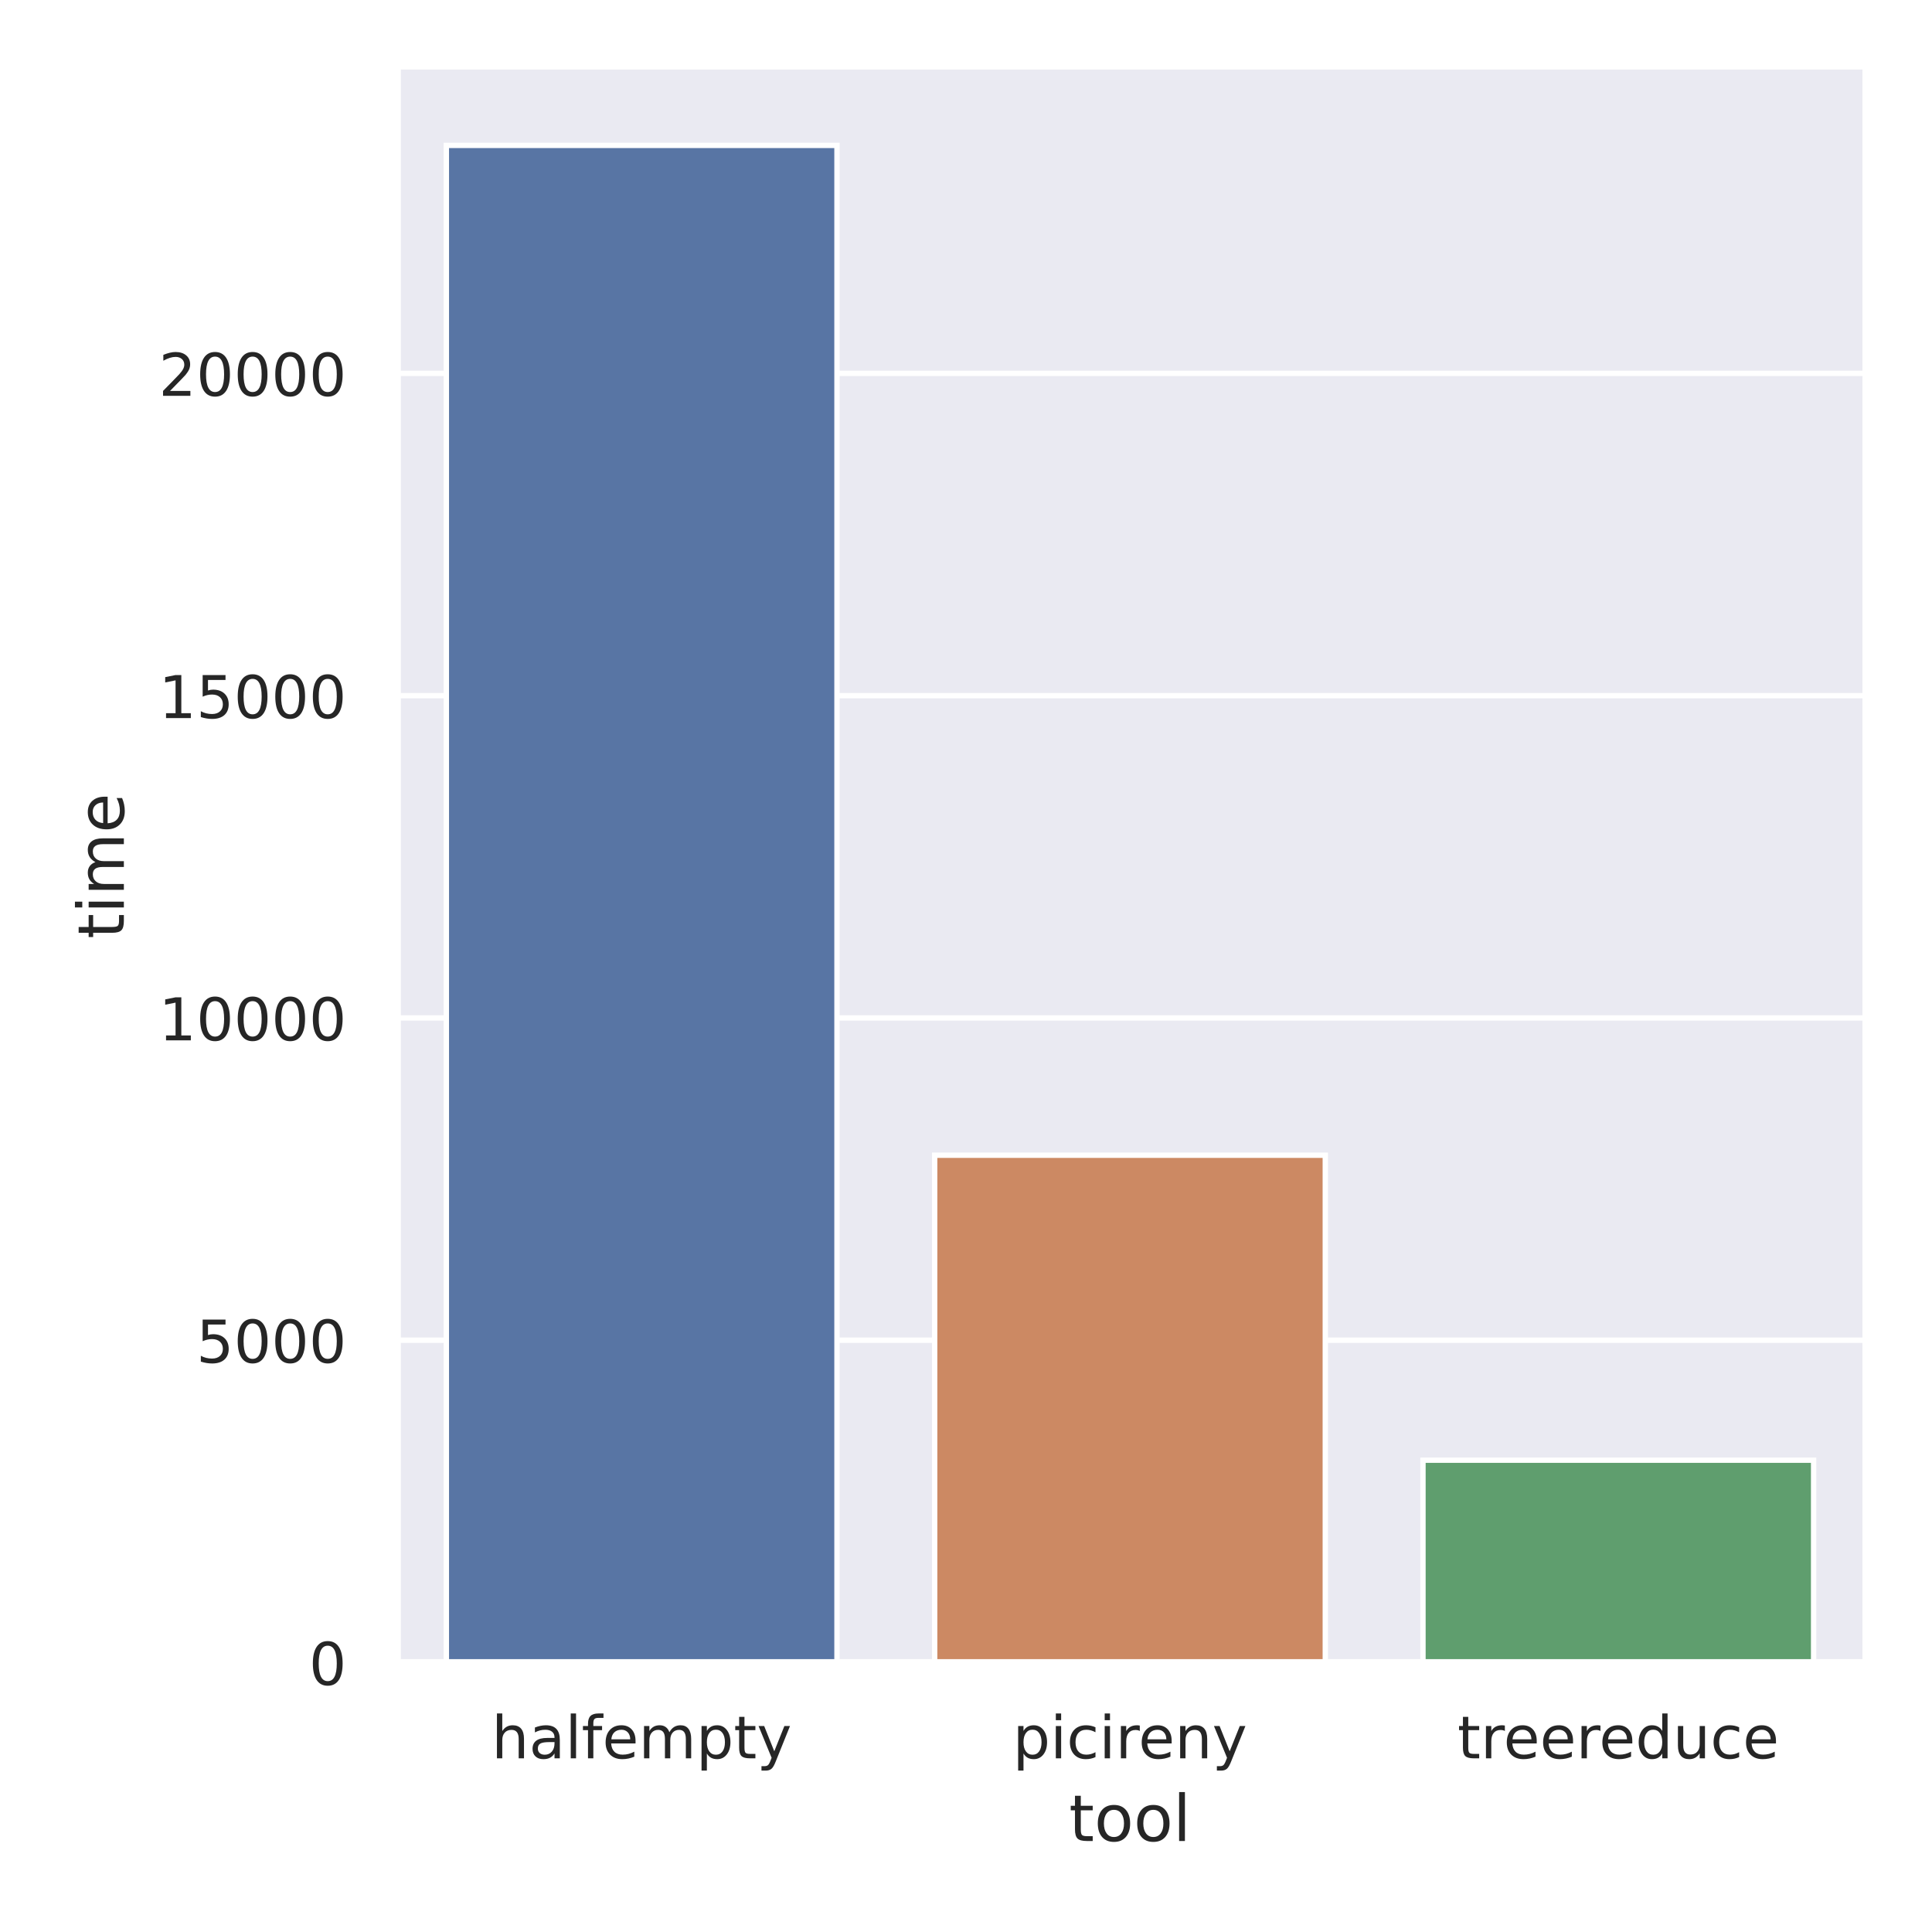
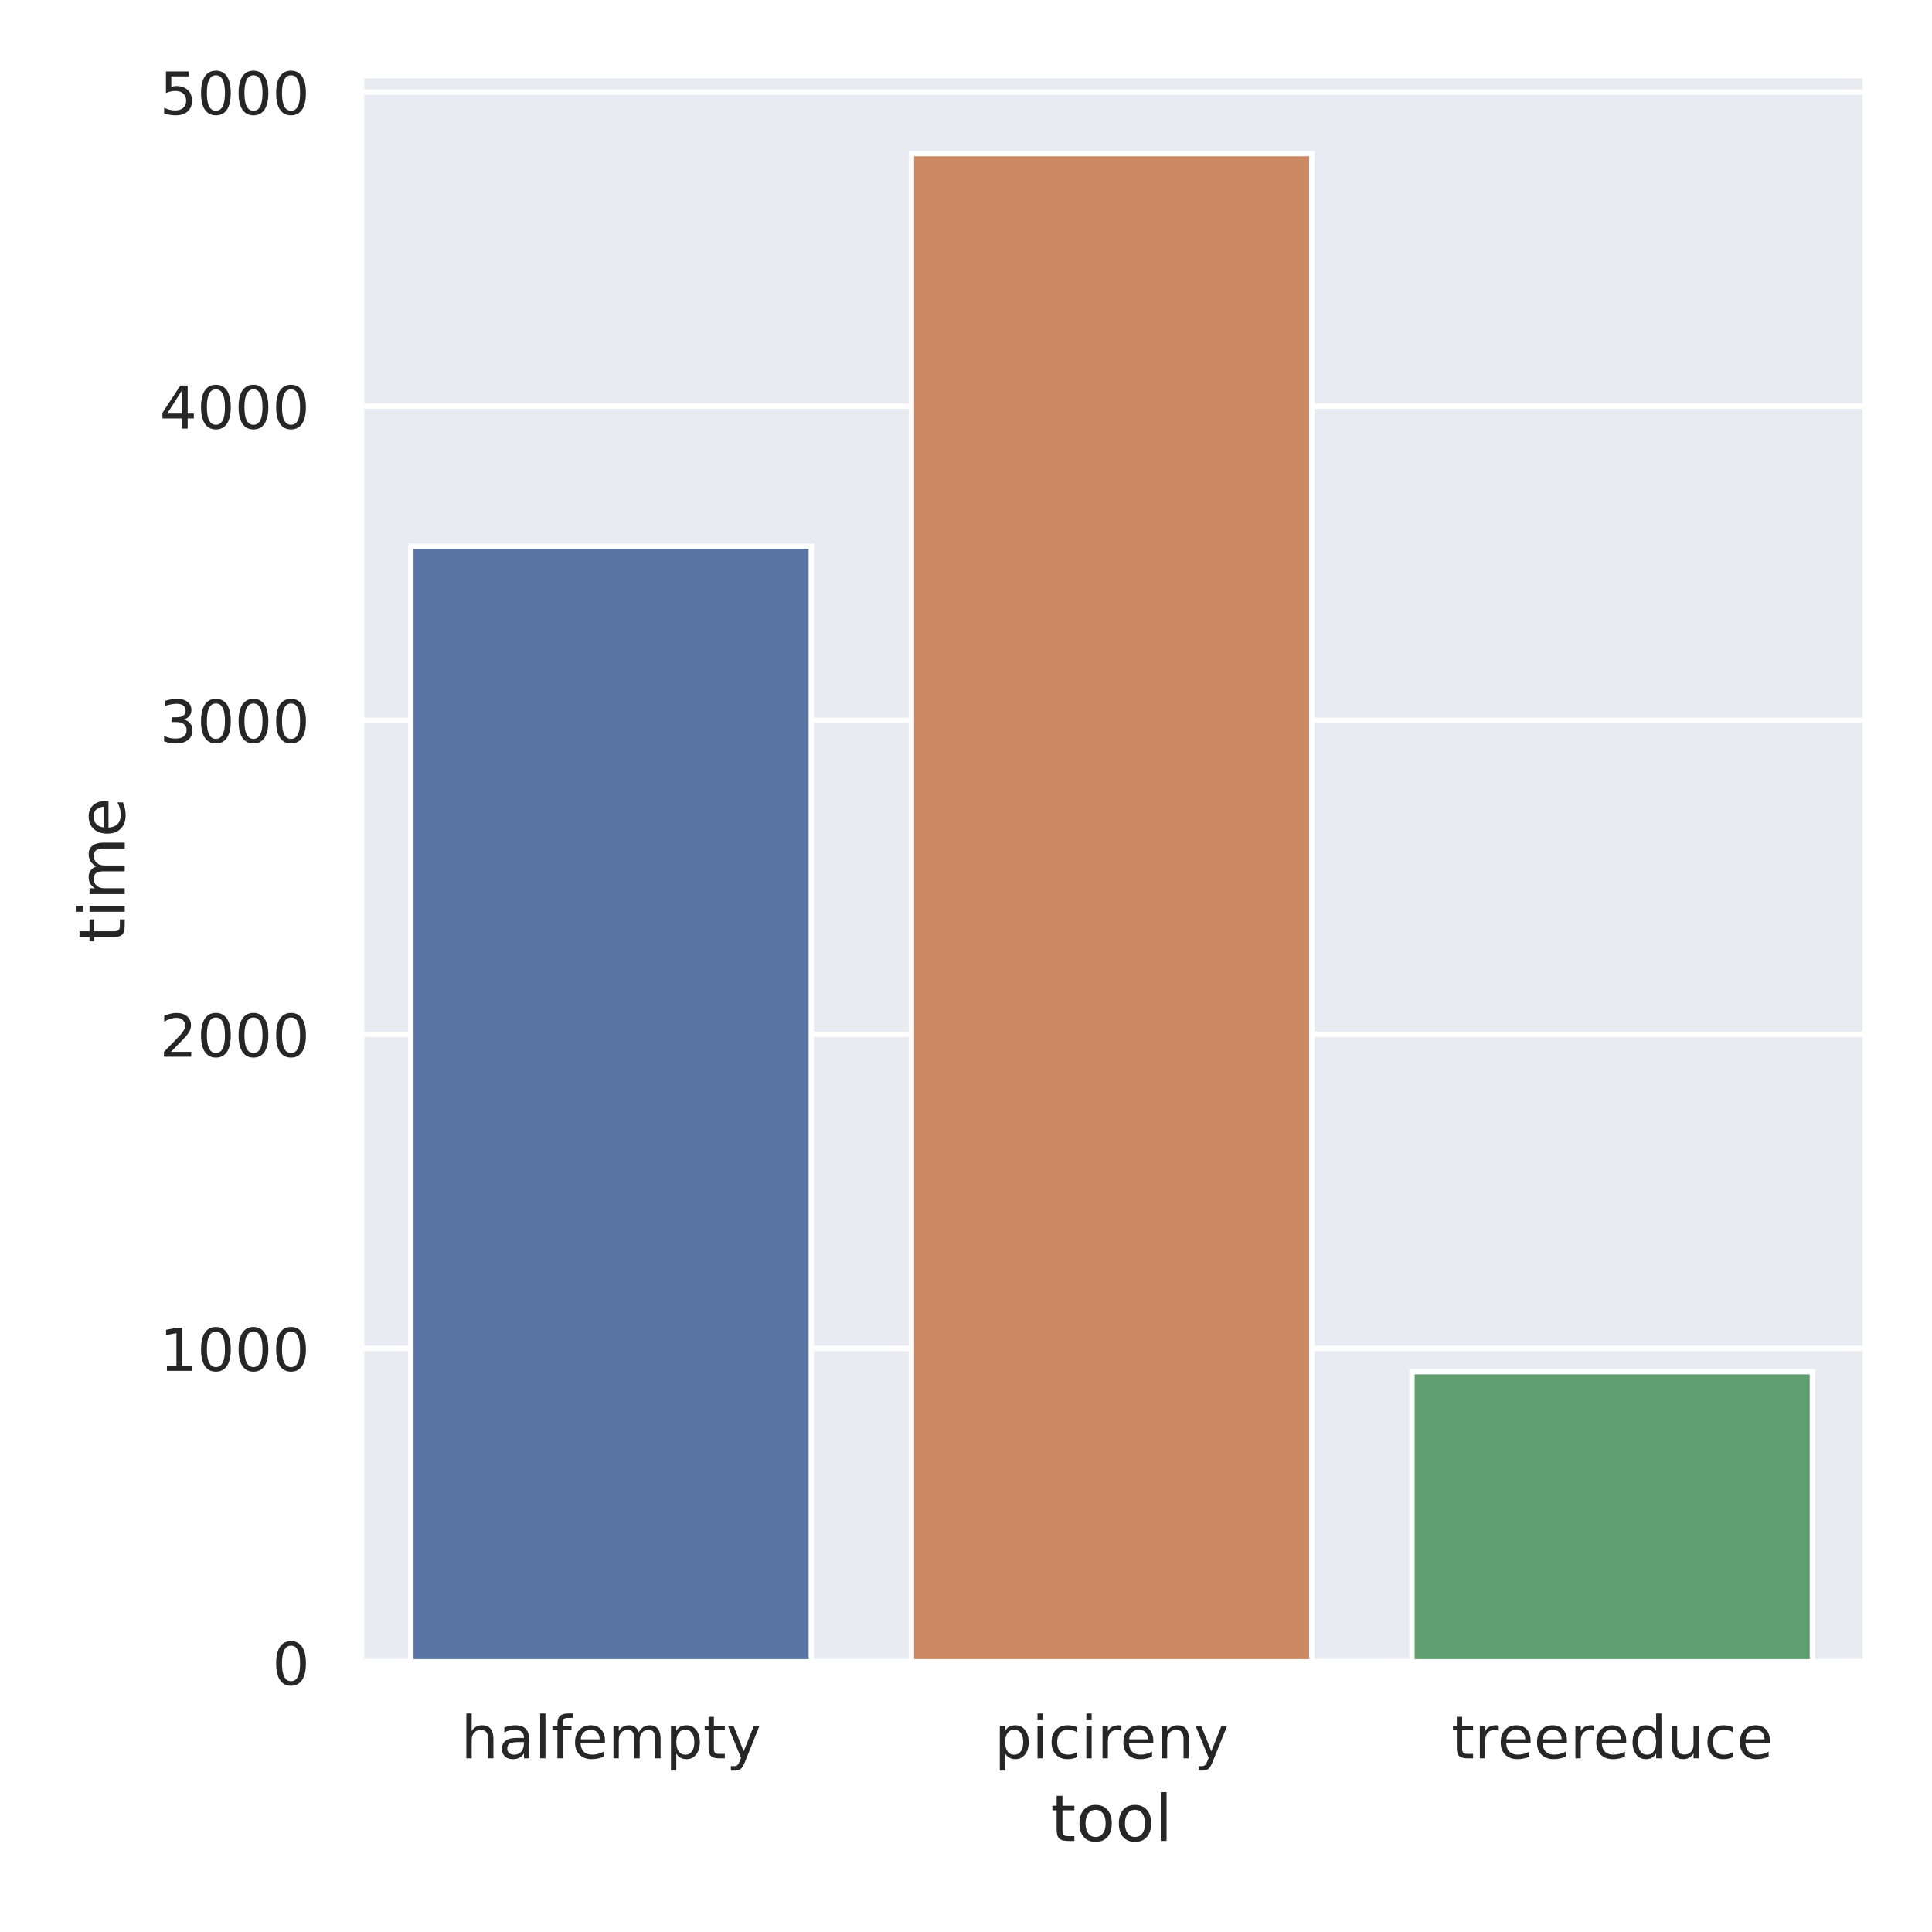
<svg xmlns="http://www.w3.org/2000/svg" xmlns:xlink="http://www.w3.org/1999/xlink" width="360pt" height="360pt" viewBox="0 0 360 360" version="1.1">
  <defs>
    <style type="text/css">*{stroke-linejoin: round; stroke-linecap: butt}</style>
  </defs>
  <g id="figure_1">
    <g id="patch_1">
      <path d="M 0 360  L 360 360  L 360 0  L 0 0  z " style="fill: #ffffff" />
    </g>
    <g id="axes_1">
      <g id="patch_2">
-         <path d="M 74.07 309.78  L 347.04 309.78  L 347.04 12.96  L 74.07 12.96  z " style="fill: #eaeaf2" />
+         <path d="M 67.23 309.78  L 347.04 309.78  L 347.04 14.568  L 67.23 14.568  z " style="fill: #eaeaf2" />
      </g>
      <g id="matplotlib.axis_1">
        <g id="xtick_1">
          <g id="text_1">
-             <g style="fill: #262626" transform="translate(91.60008 327.6383) scale(0.11 -0.11)">
+             <g style="fill: #262626" transform="translate(85.90008 327.6383) scale(0.11 -0.11)">
              <defs>
                <path id="DejaVuSans-68" d="M 3513 2113  L 3513 0  L 2938 0  L 2938 2094  Q 2938 2591 2744 2837  Q 2550 3084 2163 3084  Q 1697 3084 1428 2787  Q 1159 2491 1159 1978  L 1159 0  L 581 0  L 581 4863  L 1159 4863  L 1159 2956  Q 1366 3272 1645 3428  Q 1925 3584 2291 3584  Q 2894 3584 3203 3211  Q 3513 2838 3513 2113  z " transform="scale(0.015625)" />
                <path id="DejaVuSans-61" d="M 2194 1759  Q 1497 1759 1228 1600  Q 959 1441 959 1056  Q 959 750 1161 570  Q 1363 391 1709 391  Q 2188 391 2477 730  Q 2766 1069 2766 1631  L 2766 1759  L 2194 1759  z M 3341 1997  L 3341 0  L 2766 0  L 2766 531  Q 2569 213 2275 61  Q 1981 -91 1556 -91  Q 1019 -91 701 211  Q 384 513 384 1019  Q 384 1609 779 1909  Q 1175 2209 1959 2209  L 2766 2209  L 2766 2266  Q 2766 2663 2505 2880  Q 2244 3097 1772 3097  Q 1472 3097 1187 3025  Q 903 2953 641 2809  L 641 3341  Q 956 3463 1253 3523  Q 1550 3584 1831 3584  Q 2591 3584 2966 3190  Q 3341 2797 3341 1997  z " transform="scale(0.015625)" />
                <path id="DejaVuSans-6c" d="M 603 4863  L 1178 4863  L 1178 0  L 603 0  L 603 4863  z " transform="scale(0.015625)" />
                <path id="DejaVuSans-66" d="M 2375 4863  L 2375 4384  L 1825 4384  Q 1516 4384 1395 4259  Q 1275 4134 1275 3809  L 1275 3500  L 2222 3500  L 2222 3053  L 1275 3053  L 1275 0  L 697 0  L 697 3053  L 147 3053  L 147 3500  L 697 3500  L 697 3744  Q 697 4328 969 4595  Q 1241 4863 1831 4863  L 2375 4863  z " transform="scale(0.015625)" />
                <path id="DejaVuSans-65" d="M 3597 1894  L 3597 1613  L 953 1613  Q 991 1019 1311 708  Q 1631 397 2203 397  Q 2534 397 2845 478  Q 3156 559 3463 722  L 3463 178  Q 3153 47 2828 -22  Q 2503 -91 2169 -91  Q 1331 -91 842 396  Q 353 884 353 1716  Q 353 2575 817 3079  Q 1281 3584 2069 3584  Q 2775 3584 3186 3129  Q 3597 2675 3597 1894  z M 3022 2063  Q 3016 2534 2758 2815  Q 2500 3097 2075 3097  Q 1594 3097 1305 2825  Q 1016 2553 972 2059  L 3022 2063  z " transform="scale(0.015625)" />
                <path id="DejaVuSans-6d" d="M 3328 2828  Q 3544 3216 3844 3400  Q 4144 3584 4550 3584  Q 5097 3584 5394 3201  Q 5691 2819 5691 2113  L 5691 0  L 5113 0  L 5113 2094  Q 5113 2597 4934 2840  Q 4756 3084 4391 3084  Q 3944 3084 3684 2787  Q 3425 2491 3425 1978  L 3425 0  L 2847 0  L 2847 2094  Q 2847 2600 2669 2842  Q 2491 3084 2119 3084  Q 1678 3084 1418 2786  Q 1159 2488 1159 1978  L 1159 0  L 581 0  L 581 3500  L 1159 3500  L 1159 2956  Q 1356 3278 1631 3431  Q 1906 3584 2284 3584  Q 2666 3584 2933 3390  Q 3200 3197 3328 2828  z " transform="scale(0.015625)" />
                <path id="DejaVuSans-70" d="M 1159 525  L 1159 -1331  L 581 -1331  L 581 3500  L 1159 3500  L 1159 2969  Q 1341 3281 1617 3432  Q 1894 3584 2278 3584  Q 2916 3584 3314 3078  Q 3713 2572 3713 1747  Q 3713 922 3314 415  Q 2916 -91 2278 -91  Q 1894 -91 1617 61  Q 1341 213 1159 525  z M 3116 1747  Q 3116 2381 2855 2742  Q 2594 3103 2138 3103  Q 1681 3103 1420 2742  Q 1159 2381 1159 1747  Q 1159 1113 1420 752  Q 1681 391 2138 391  Q 2594 391 2855 752  Q 3116 1113 3116 1747  z " transform="scale(0.015625)" />
                <path id="DejaVuSans-74" d="M 1172 4494  L 1172 3500  L 2356 3500  L 2356 3053  L 1172 3053  L 1172 1153  Q 1172 725 1289 603  Q 1406 481 1766 481  L 2356 481  L 2356 0  L 1766 0  Q 1100 0 847 248  Q 594 497 594 1153  L 594 3053  L 172 3053  L 172 3500  L 594 3500  L 594 4494  L 1172 4494  z " transform="scale(0.015625)" />
                <path id="DejaVuSans-79" d="M 2059 -325  Q 1816 -950 1584 -1140  Q 1353 -1331 966 -1331  L 506 -1331  L 506 -850  L 844 -850  Q 1081 -850 1212 -737  Q 1344 -625 1503 -206  L 1606 56  L 191 3500  L 800 3500  L 1894 763  L 2988 3500  L 3597 3500  L 2059 -325  z " transform="scale(0.015625)" />
              </defs>
              <use xlink:href="#DejaVuSans-68" />
              <use xlink:href="#DejaVuSans-61" x="63.379" />
              <use xlink:href="#DejaVuSans-6c" x="124.658" />
              <use xlink:href="#DejaVuSans-66" x="152.441" />
              <use xlink:href="#DejaVuSans-65" x="187.646" />
              <use xlink:href="#DejaVuSans-6d" x="249.17" />
              <use xlink:href="#DejaVuSans-70" x="346.582" />
              <use xlink:href="#DejaVuSans-74" x="410.059" />
              <use xlink:href="#DejaVuSans-79" x="449.268" />
            </g>
          </g>
        </g>
        <g id="xtick_2">
          <g id="text_2">
-             <g style="fill: #262626" transform="translate(188.7209 327.6383) scale(0.11 -0.11)">
+             <g style="fill: #262626" transform="translate(185.3009 327.6383) scale(0.11 -0.11)">
              <defs>
                <path id="DejaVuSans-69" d="M 603 3500  L 1178 3500  L 1178 0  L 603 0  L 603 3500  z M 603 4863  L 1178 4863  L 1178 4134  L 603 4134  L 603 4863  z " transform="scale(0.015625)" />
                <path id="DejaVuSans-63" d="M 3122 3366  L 3122 2828  Q 2878 2963 2633 3030  Q 2388 3097 2138 3097  Q 1578 3097 1268 2742  Q 959 2388 959 1747  Q 959 1106 1268 751  Q 1578 397 2138 397  Q 2388 397 2633 464  Q 2878 531 3122 666  L 3122 134  Q 2881 22 2623 -34  Q 2366 -91 2075 -91  Q 1284 -91 818 406  Q 353 903 353 1747  Q 353 2603 823 3093  Q 1294 3584 2113 3584  Q 2378 3584 2631 3529  Q 2884 3475 3122 3366  z " transform="scale(0.015625)" />
                <path id="DejaVuSans-72" d="M 2631 2963  Q 2534 3019 2420 3045  Q 2306 3072 2169 3072  Q 1681 3072 1420 2755  Q 1159 2438 1159 1844  L 1159 0  L 581 0  L 581 3500  L 1159 3500  L 1159 2956  Q 1341 3275 1631 3429  Q 1922 3584 2338 3584  Q 2397 3584 2469 3576  Q 2541 3569 2628 3553  L 2631 2963  z " transform="scale(0.015625)" />
                <path id="DejaVuSans-6e" d="M 3513 2113  L 3513 0  L 2938 0  L 2938 2094  Q 2938 2591 2744 2837  Q 2550 3084 2163 3084  Q 1697 3084 1428 2787  Q 1159 2491 1159 1978  L 1159 0  L 581 0  L 581 3500  L 1159 3500  L 1159 2956  Q 1366 3272 1645 3428  Q 1925 3584 2291 3584  Q 2894 3584 3203 3211  Q 3513 2838 3513 2113  z " transform="scale(0.015625)" />
              </defs>
              <use xlink:href="#DejaVuSans-70" />
              <use xlink:href="#DejaVuSans-69" x="63.477" />
              <use xlink:href="#DejaVuSans-63" x="91.26" />
              <use xlink:href="#DejaVuSans-69" x="146.24" />
              <use xlink:href="#DejaVuSans-72" x="174.023" />
              <use xlink:href="#DejaVuSans-65" x="212.887" />
              <use xlink:href="#DejaVuSans-6e" x="274.41" />
              <use xlink:href="#DejaVuSans-79" x="337.789" />
            </g>
          </g>
        </g>
        <g id="xtick_3">
          <g id="text_3">
-             <g style="fill: #262626" transform="translate(271.576 327.6383) scale(0.11 -0.11)">
+             <g style="fill: #262626" transform="translate(270.436 327.6383) scale(0.11 -0.11)">
              <defs>
                <path id="DejaVuSans-64" d="M 2906 2969  L 2906 4863  L 3481 4863  L 3481 0  L 2906 0  L 2906 525  Q 2725 213 2448 61  Q 2172 -91 1784 -91  Q 1150 -91 751 415  Q 353 922 353 1747  Q 353 2572 751 3078  Q 1150 3584 1784 3584  Q 2172 3584 2448 3432  Q 2725 3281 2906 2969  z M 947 1747  Q 947 1113 1208 752  Q 1469 391 1925 391  Q 2381 391 2643 752  Q 2906 1113 2906 1747  Q 2906 2381 2643 2742  Q 2381 3103 1925 3103  Q 1469 3103 1208 2742  Q 947 2381 947 1747  z " transform="scale(0.015625)" />
                <path id="DejaVuSans-75" d="M 544 1381  L 544 3500  L 1119 3500  L 1119 1403  Q 1119 906 1312 657  Q 1506 409 1894 409  Q 2359 409 2629 706  Q 2900 1003 2900 1516  L 2900 3500  L 3475 3500  L 3475 0  L 2900 0  L 2900 538  Q 2691 219 2414 64  Q 2138 -91 1772 -91  Q 1169 -91 856 284  Q 544 659 544 1381  z M 1991 3584  L 1991 3584  z " transform="scale(0.015625)" />
              </defs>
              <use xlink:href="#DejaVuSans-74" />
              <use xlink:href="#DejaVuSans-72" x="39.209" />
              <use xlink:href="#DejaVuSans-65" x="78.072" />
              <use xlink:href="#DejaVuSans-65" x="139.596" />
              <use xlink:href="#DejaVuSans-72" x="201.119" />
              <use xlink:href="#DejaVuSans-65" x="239.982" />
              <use xlink:href="#DejaVuSans-64" x="301.506" />
              <use xlink:href="#DejaVuSans-75" x="364.982" />
              <use xlink:href="#DejaVuSans-63" x="428.361" />
              <use xlink:href="#DejaVuSans-65" x="483.342" />
            </g>
          </g>
        </g>
        <g id="text_4">
-           <g style="fill: #262626" transform="translate(199.1934 343.0441) scale(0.12 -0.12)">
+           <g style="fill: #262626" transform="translate(195.7734 343.0441) scale(0.12 -0.12)">
            <defs>
              <path id="DejaVuSans-6f" d="M 1959 3097  Q 1497 3097 1228 2736  Q 959 2375 959 1747  Q 959 1119 1226 758  Q 1494 397 1959 397  Q 2419 397 2687 759  Q 2956 1122 2956 1747  Q 2956 2369 2687 2733  Q 2419 3097 1959 3097  z M 1959 3584  Q 2709 3584 3137 3096  Q 3566 2609 3566 1747  Q 3566 888 3137 398  Q 2709 -91 1959 -91  Q 1206 -91 779 398  Q 353 888 353 1747  Q 353 2609 779 3096  Q 1206 3584 1959 3584  z " transform="scale(0.015625)" />
            </defs>
            <use xlink:href="#DejaVuSans-74" />
            <use xlink:href="#DejaVuSans-6f" x="39.209" />
            <use xlink:href="#DejaVuSans-6f" x="100.391" />
            <use xlink:href="#DejaVuSans-6c" x="161.572" />
          </g>
        </g>
      </g>
      <g id="matplotlib.axis_2">
        <g id="ytick_1">
          <g id="line2d_1">
-             <path d="M 74.07 309.78  L 347.04 309.78  " clip-path="url(#p1c2230faef)" style="fill: none; stroke: #ffffff; stroke-linecap: round" />
+             <path d="M 67.23 309.78  L 347.04 309.78  " clip-path="url(#p1f9ef9c18c)" style="fill: none; stroke: #ffffff; stroke-linecap: round" />
          </g>
          <g id="text_5">
-             <g style="fill: #262626" transform="translate(57.57125 313.9591) scale(0.11 -0.11)">
+             <g style="fill: #262626" transform="translate(50.73125 313.9591) scale(0.11 -0.11)">
              <defs>
                <path id="DejaVuSans-30" d="M 2034 4250  Q 1547 4250 1301 3770  Q 1056 3291 1056 2328  Q 1056 1369 1301 889  Q 1547 409 2034 409  Q 2525 409 2770 889  Q 3016 1369 3016 2328  Q 3016 3291 2770 3770  Q 2525 4250 2034 4250  z M 2034 4750  Q 2819 4750 3233 4129  Q 3647 3509 3647 2328  Q 3647 1150 3233 529  Q 2819 -91 2034 -91  Q 1250 -91 836 529  Q 422 1150 422 2328  Q 422 3509 836 4129  Q 1250 4750 2034 4750  z " transform="scale(0.015625)" />
              </defs>
              <use xlink:href="#DejaVuSans-30" />
            </g>
          </g>
        </g>
        <g id="ytick_2">
          <g id="line2d_2">
-             <path d="M 74.07 249.729  L 347.04 249.729  " clip-path="url(#p1c2230faef)" style="fill: none; stroke: #ffffff; stroke-linecap: round" />
+             <path d="M 67.23 251.255  L 347.04 251.255  " clip-path="url(#p1f9ef9c18c)" style="fill: none; stroke: #ffffff; stroke-linecap: round" />
          </g>
          <g id="text_6">
-             <g style="fill: #262626" transform="translate(36.575 253.9078) scale(0.11 -0.11)">
-               <defs>
-                 <path id="DejaVuSans-35" d="M 691 4666  L 3169 4666  L 3169 4134  L 1269 4134  L 1269 2991  Q 1406 3038 1543 3061  Q 1681 3084 1819 3084  Q 2600 3084 3056 2656  Q 3513 2228 3513 1497  Q 3513 744 3044 326  Q 2575 -91 1722 -91  Q 1428 -91 1123 -41  Q 819 9 494 109  L 494 744  Q 775 591 1075 516  Q 1375 441 1709 441  Q 2250 441 2565 725  Q 2881 1009 2881 1497  Q 2881 1984 2565 2268  Q 2250 2553 1709 2553  Q 1456 2553 1204 2497  Q 953 2441 691 2322  L 691 4666  z " transform="scale(0.015625)" />
-               </defs>
-               <use xlink:href="#DejaVuSans-35" />
+             <g style="fill: #262626" transform="translate(29.735 255.4342) scale(0.11 -0.11)">
+               <defs>
+                 <path id="DejaVuSans-31" d="M 794 531  L 1825 531  L 1825 4091  L 703 3866  L 703 4441  L 1819 4666  L 2450 4666  L 2450 531  L 3481 531  L 3481 0  L 794 0  L 794 531  z " transform="scale(0.015625)" />
+               </defs>
+               <use xlink:href="#DejaVuSans-31" />
              <use xlink:href="#DejaVuSans-30" x="63.623" />
              <use xlink:href="#DejaVuSans-30" x="127.246" />
              <use xlink:href="#DejaVuSans-30" x="190.869" />
            </g>
          </g>
        </g>
        <g id="ytick_3">
          <g id="line2d_3">
-             <path d="M 74.07 189.677  L 347.04 189.677  " clip-path="url(#p1c2230faef)" style="fill: none; stroke: #ffffff; stroke-linecap: round" />
+             <path d="M 67.23 192.73  L 347.04 192.73  " clip-path="url(#p1f9ef9c18c)" style="fill: none; stroke: #ffffff; stroke-linecap: round" />
          </g>
          <g id="text_7">
-             <g style="fill: #262626" transform="translate(29.57625 193.8564) scale(0.11 -0.11)">
-               <defs>
-                 <path id="DejaVuSans-31" d="M 794 531  L 1825 531  L 1825 4091  L 703 3866  L 703 4441  L 1819 4666  L 2450 4666  L 2450 531  L 3481 531  L 3481 0  L 794 0  L 794 531  z " transform="scale(0.015625)" />
-               </defs>
-               <use xlink:href="#DejaVuSans-31" />
-               <use xlink:href="#DejaVuSans-30" x="63.623" />
-               <use xlink:href="#DejaVuSans-30" x="127.246" />
-               <use xlink:href="#DejaVuSans-30" x="190.869" />
-               <use xlink:href="#DejaVuSans-30" x="254.492" />
+             <g style="fill: #262626" transform="translate(29.735 196.9092) scale(0.11 -0.11)">
+               <defs>
+                 <path id="DejaVuSans-32" d="M 1228 531  L 3431 531  L 3431 0  L 469 0  L 469 531  Q 828 903 1448 1529  Q 2069 2156 2228 2338  Q 2531 2678 2651 2914  Q 2772 3150 2772 3378  Q 2772 3750 2511 3984  Q 2250 4219 1831 4219  Q 1534 4219 1204 4116  Q 875 4013 500 3803  L 500 4441  Q 881 4594 1212 4672  Q 1544 4750 1819 4750  Q 2544 4750 2975 4387  Q 3406 4025 3406 3419  Q 3406 3131 3298 2873  Q 3191 2616 2906 2266  Q 2828 2175 2409 1742  Q 1991 1309 1228 531  z " transform="scale(0.015625)" />
+               </defs>
+               <use xlink:href="#DejaVuSans-32" />
+               <use xlink:href="#DejaVuSans-30" x="63.623" />
+               <use xlink:href="#DejaVuSans-30" x="127.246" />
+               <use xlink:href="#DejaVuSans-30" x="190.869" />
            </g>
          </g>
        </g>
        <g id="ytick_4">
          <g id="line2d_4">
-             <path d="M 74.07 129.626  L 347.04 129.626  " clip-path="url(#p1c2230faef)" style="fill: none; stroke: #ffffff; stroke-linecap: round" />
+             <path d="M 67.23 134.205  L 347.04 134.205  " clip-path="url(#p1f9ef9c18c)" style="fill: none; stroke: #ffffff; stroke-linecap: round" />
          </g>
          <g id="text_8">
-             <g style="fill: #262626" transform="translate(29.57625 133.8051) scale(0.11 -0.11)">
-               <use xlink:href="#DejaVuSans-31" />
-               <use xlink:href="#DejaVuSans-35" x="63.623" />
-               <use xlink:href="#DejaVuSans-30" x="127.246" />
-               <use xlink:href="#DejaVuSans-30" x="190.869" />
-               <use xlink:href="#DejaVuSans-30" x="254.492" />
+             <g style="fill: #262626" transform="translate(29.735 138.3842) scale(0.11 -0.11)">
+               <defs>
+                 <path id="DejaVuSans-33" d="M 2597 2516  Q 3050 2419 3304 2112  Q 3559 1806 3559 1356  Q 3559 666 3084 287  Q 2609 -91 1734 -91  Q 1441 -91 1130 -33  Q 819 25 488 141  L 488 750  Q 750 597 1062 519  Q 1375 441 1716 441  Q 2309 441 2620 675  Q 2931 909 2931 1356  Q 2931 1769 2642 2001  Q 2353 2234 1838 2234  L 1294 2234  L 1294 2753  L 1863 2753  Q 2328 2753 2575 2939  Q 2822 3125 2822 3475  Q 2822 3834 2567 4026  Q 2313 4219 1838 4219  Q 1578 4219 1281 4162  Q 984 4106 628 3988  L 628 4550  Q 988 4650 1302 4700  Q 1616 4750 1894 4750  Q 2613 4750 3031 4423  Q 3450 4097 3450 3541  Q 3450 3153 3228 2886  Q 3006 2619 2597 2516  z " transform="scale(0.015625)" />
+               </defs>
+               <use xlink:href="#DejaVuSans-33" />
+               <use xlink:href="#DejaVuSans-30" x="63.623" />
+               <use xlink:href="#DejaVuSans-30" x="127.246" />
+               <use xlink:href="#DejaVuSans-30" x="190.869" />
            </g>
          </g>
        </g>
        <g id="ytick_5">
          <g id="line2d_5">
-             <path d="M 74.07 69.575  L 347.04 69.575  " clip-path="url(#p1c2230faef)" style="fill: none; stroke: #ffffff; stroke-linecap: round" />
+             <path d="M 67.23 75.68  L 347.04 75.68  " clip-path="url(#p1f9ef9c18c)" style="fill: none; stroke: #ffffff; stroke-linecap: round" />
          </g>
          <g id="text_9">
-             <g style="fill: #262626" transform="translate(29.57625 73.75375) scale(0.11 -0.11)">
-               <defs>
-                 <path id="DejaVuSans-32" d="M 1228 531  L 3431 531  L 3431 0  L 469 0  L 469 531  Q 828 903 1448 1529  Q 2069 2156 2228 2338  Q 2531 2678 2651 2914  Q 2772 3150 2772 3378  Q 2772 3750 2511 3984  Q 2250 4219 1831 4219  Q 1534 4219 1204 4116  Q 875 4013 500 3803  L 500 4441  Q 881 4594 1212 4672  Q 1544 4750 1819 4750  Q 2544 4750 2975 4387  Q 3406 4025 3406 3419  Q 3406 3131 3298 2873  Q 3191 2616 2906 2266  Q 2828 2175 2409 1742  Q 1991 1309 1228 531  z " transform="scale(0.015625)" />
-               </defs>
-               <use xlink:href="#DejaVuSans-32" />
-               <use xlink:href="#DejaVuSans-30" x="63.623" />
-               <use xlink:href="#DejaVuSans-30" x="127.246" />
-               <use xlink:href="#DejaVuSans-30" x="190.869" />
-               <use xlink:href="#DejaVuSans-30" x="254.492" />
-             </g>
-           </g>
-         </g>
-         <g id="text_10">
-           <g style="fill: #262626" transform="translate(23.08063 174.9253) rotate(-90) scale(0.12 -0.12)">
+             <g style="fill: #262626" transform="translate(29.735 79.85926) scale(0.11 -0.11)">
+               <defs>
+                 <path id="DejaVuSans-34" d="M 2419 4116  L 825 1625  L 2419 1625  L 2419 4116  z M 2253 4666  L 3047 4666  L 3047 1625  L 3713 1625  L 3713 1100  L 3047 1100  L 3047 0  L 2419 0  L 2419 1100  L 313 1100  L 313 1709  L 2253 4666  z " transform="scale(0.015625)" />
+               </defs>
+               <use xlink:href="#DejaVuSans-34" />
+               <use xlink:href="#DejaVuSans-30" x="63.623" />
+               <use xlink:href="#DejaVuSans-30" x="127.246" />
+               <use xlink:href="#DejaVuSans-30" x="190.869" />
+             </g>
+           </g>
+         </g>
+         <g id="ytick_6">
+           <g id="line2d_6">
+             <path d="M 67.23 17.155  L 347.04 17.155  " clip-path="url(#p1f9ef9c18c)" style="fill: none; stroke: #ffffff; stroke-linecap: round" />
+           </g>
+           <g id="text_10">
+             <g style="fill: #262626" transform="translate(29.735 21.33429) scale(0.11 -0.11)">
+               <defs>
+                 <path id="DejaVuSans-35" d="M 691 4666  L 3169 4666  L 3169 4134  L 1269 4134  L 1269 2991  Q 1406 3038 1543 3061  Q 1681 3084 1819 3084  Q 2600 3084 3056 2656  Q 3513 2228 3513 1497  Q 3513 744 3044 326  Q 2575 -91 1722 -91  Q 1428 -91 1123 -41  Q 819 9 494 109  L 494 744  Q 775 591 1075 516  Q 1375 441 1709 441  Q 2250 441 2565 725  Q 2881 1009 2881 1497  Q 2881 1984 2565 2268  Q 2250 2553 1709 2553  Q 1456 2553 1204 2497  Q 953 2441 691 2322  L 691 4666  z " transform="scale(0.015625)" />
+               </defs>
+               <use xlink:href="#DejaVuSans-35" />
+               <use xlink:href="#DejaVuSans-30" x="63.623" />
+               <use xlink:href="#DejaVuSans-30" x="127.246" />
+               <use xlink:href="#DejaVuSans-30" x="190.869" />
+             </g>
+           </g>
+         </g>
+         <g id="text_11">
+           <g style="fill: #262626" transform="translate(23.23937 175.7295) rotate(-90) scale(0.12 -0.12)">
            <use xlink:href="#DejaVuSans-74" />
            <use xlink:href="#DejaVuSans-69" x="39.209" />
            <use xlink:href="#DejaVuSans-6d" x="66.992" />
            <use xlink:href="#DejaVuSans-65" x="164.404" />
          </g>
        </g>
      </g>
      <g id="patch_3">
-         <path d="M 83.169 309.78  L 155.961 309.78  L 155.961 27.094  L 83.169 27.094  z " clip-path="url(#p1c2230faef)" style="fill: #5875a4; stroke: #ffffff; stroke-linejoin: miter" />
+         <path d="M 76.557 309.78  L 151.173 309.78  L 151.173 101.782  L 76.557 101.782  z " clip-path="url(#p1f9ef9c18c)" style="fill: #5875a4; stroke: #ffffff; stroke-linejoin: miter" />
      </g>
      <g id="patch_4">
-         <path d="M 174.159 309.78  L 246.951 309.78  L 246.951 215.259  L 174.159 215.259  z " clip-path="url(#p1c2230faef)" style="fill: #cc8963; stroke: #ffffff; stroke-linejoin: miter" />
+         <path d="M 169.827 309.78  L 244.443 309.78  L 244.443 28.626  L 169.827 28.626  z " clip-path="url(#p1f9ef9c18c)" style="fill: #cc8963; stroke: #ffffff; stroke-linejoin: miter" />
      </g>
      <g id="patch_5">
-         <path d="M 265.149 309.78  L 337.941 309.78  L 337.941 272.08  L 265.149 272.08  z " clip-path="url(#p1c2230faef)" style="fill: #5f9e6e; stroke: #ffffff; stroke-linejoin: miter" />
-       </g>
-       <g id="line2d_6">
-         <path clip-path="url(#p1c2230faef)" style="fill: none; stroke: #424242; stroke-width: 2.7; stroke-linecap: round" />
+         <path d="M 263.097 309.78  L 337.713 309.78  L 337.713 255.586  L 263.097 255.586  z " clip-path="url(#p1f9ef9c18c)" style="fill: #5f9e6e; stroke: #ffffff; stroke-linejoin: miter" />
      </g>
      <g id="line2d_7">
-         <path clip-path="url(#p1c2230faef)" style="fill: none; stroke: #424242; stroke-width: 2.7; stroke-linecap: round" />
+         <path clip-path="url(#p1f9ef9c18c)" style="fill: none; stroke: #424242; stroke-width: 2.7; stroke-linecap: round" />
      </g>
      <g id="line2d_8">
-         <path clip-path="url(#p1c2230faef)" style="fill: none; stroke: #424242; stroke-width: 2.7; stroke-linecap: round" />
+         <path clip-path="url(#p1f9ef9c18c)" style="fill: none; stroke: #424242; stroke-width: 2.7; stroke-linecap: round" />
+       </g>
+       <g id="line2d_9">
+         <path clip-path="url(#p1f9ef9c18c)" style="fill: none; stroke: #424242; stroke-width: 2.7; stroke-linecap: round" />
      </g>
      <g id="patch_6">
-         <path d="M 74.07 309.78  L 74.07 12.96  " style="fill: none; stroke: #ffffff; stroke-width: 1.25; stroke-linejoin: miter; stroke-linecap: square" />
+         <path d="M 67.23 309.78  L 67.23 14.568  " style="fill: none; stroke: #ffffff; stroke-width: 1.25; stroke-linejoin: miter; stroke-linecap: square" />
      </g>
      <g id="patch_7">
-         <path d="M 74.07 309.78  L 347.04 309.78  " style="fill: none; stroke: #ffffff; stroke-width: 1.25; stroke-linejoin: miter; stroke-linecap: square" />
+         <path d="M 67.23 309.78  L 347.04 309.78  " style="fill: none; stroke: #ffffff; stroke-width: 1.25; stroke-linejoin: miter; stroke-linecap: square" />
      </g>
    </g>
  </g>
  <defs>
-     <clipPath id="p1c2230faef">
-       <rect x="74.07" y="12.96" width="272.97" height="296.82" />
+     <clipPath id="p1f9ef9c18c">
+       <rect x="67.23" y="14.568" width="279.81" height="295.212" />
    </clipPath>
  </defs>
</svg>
